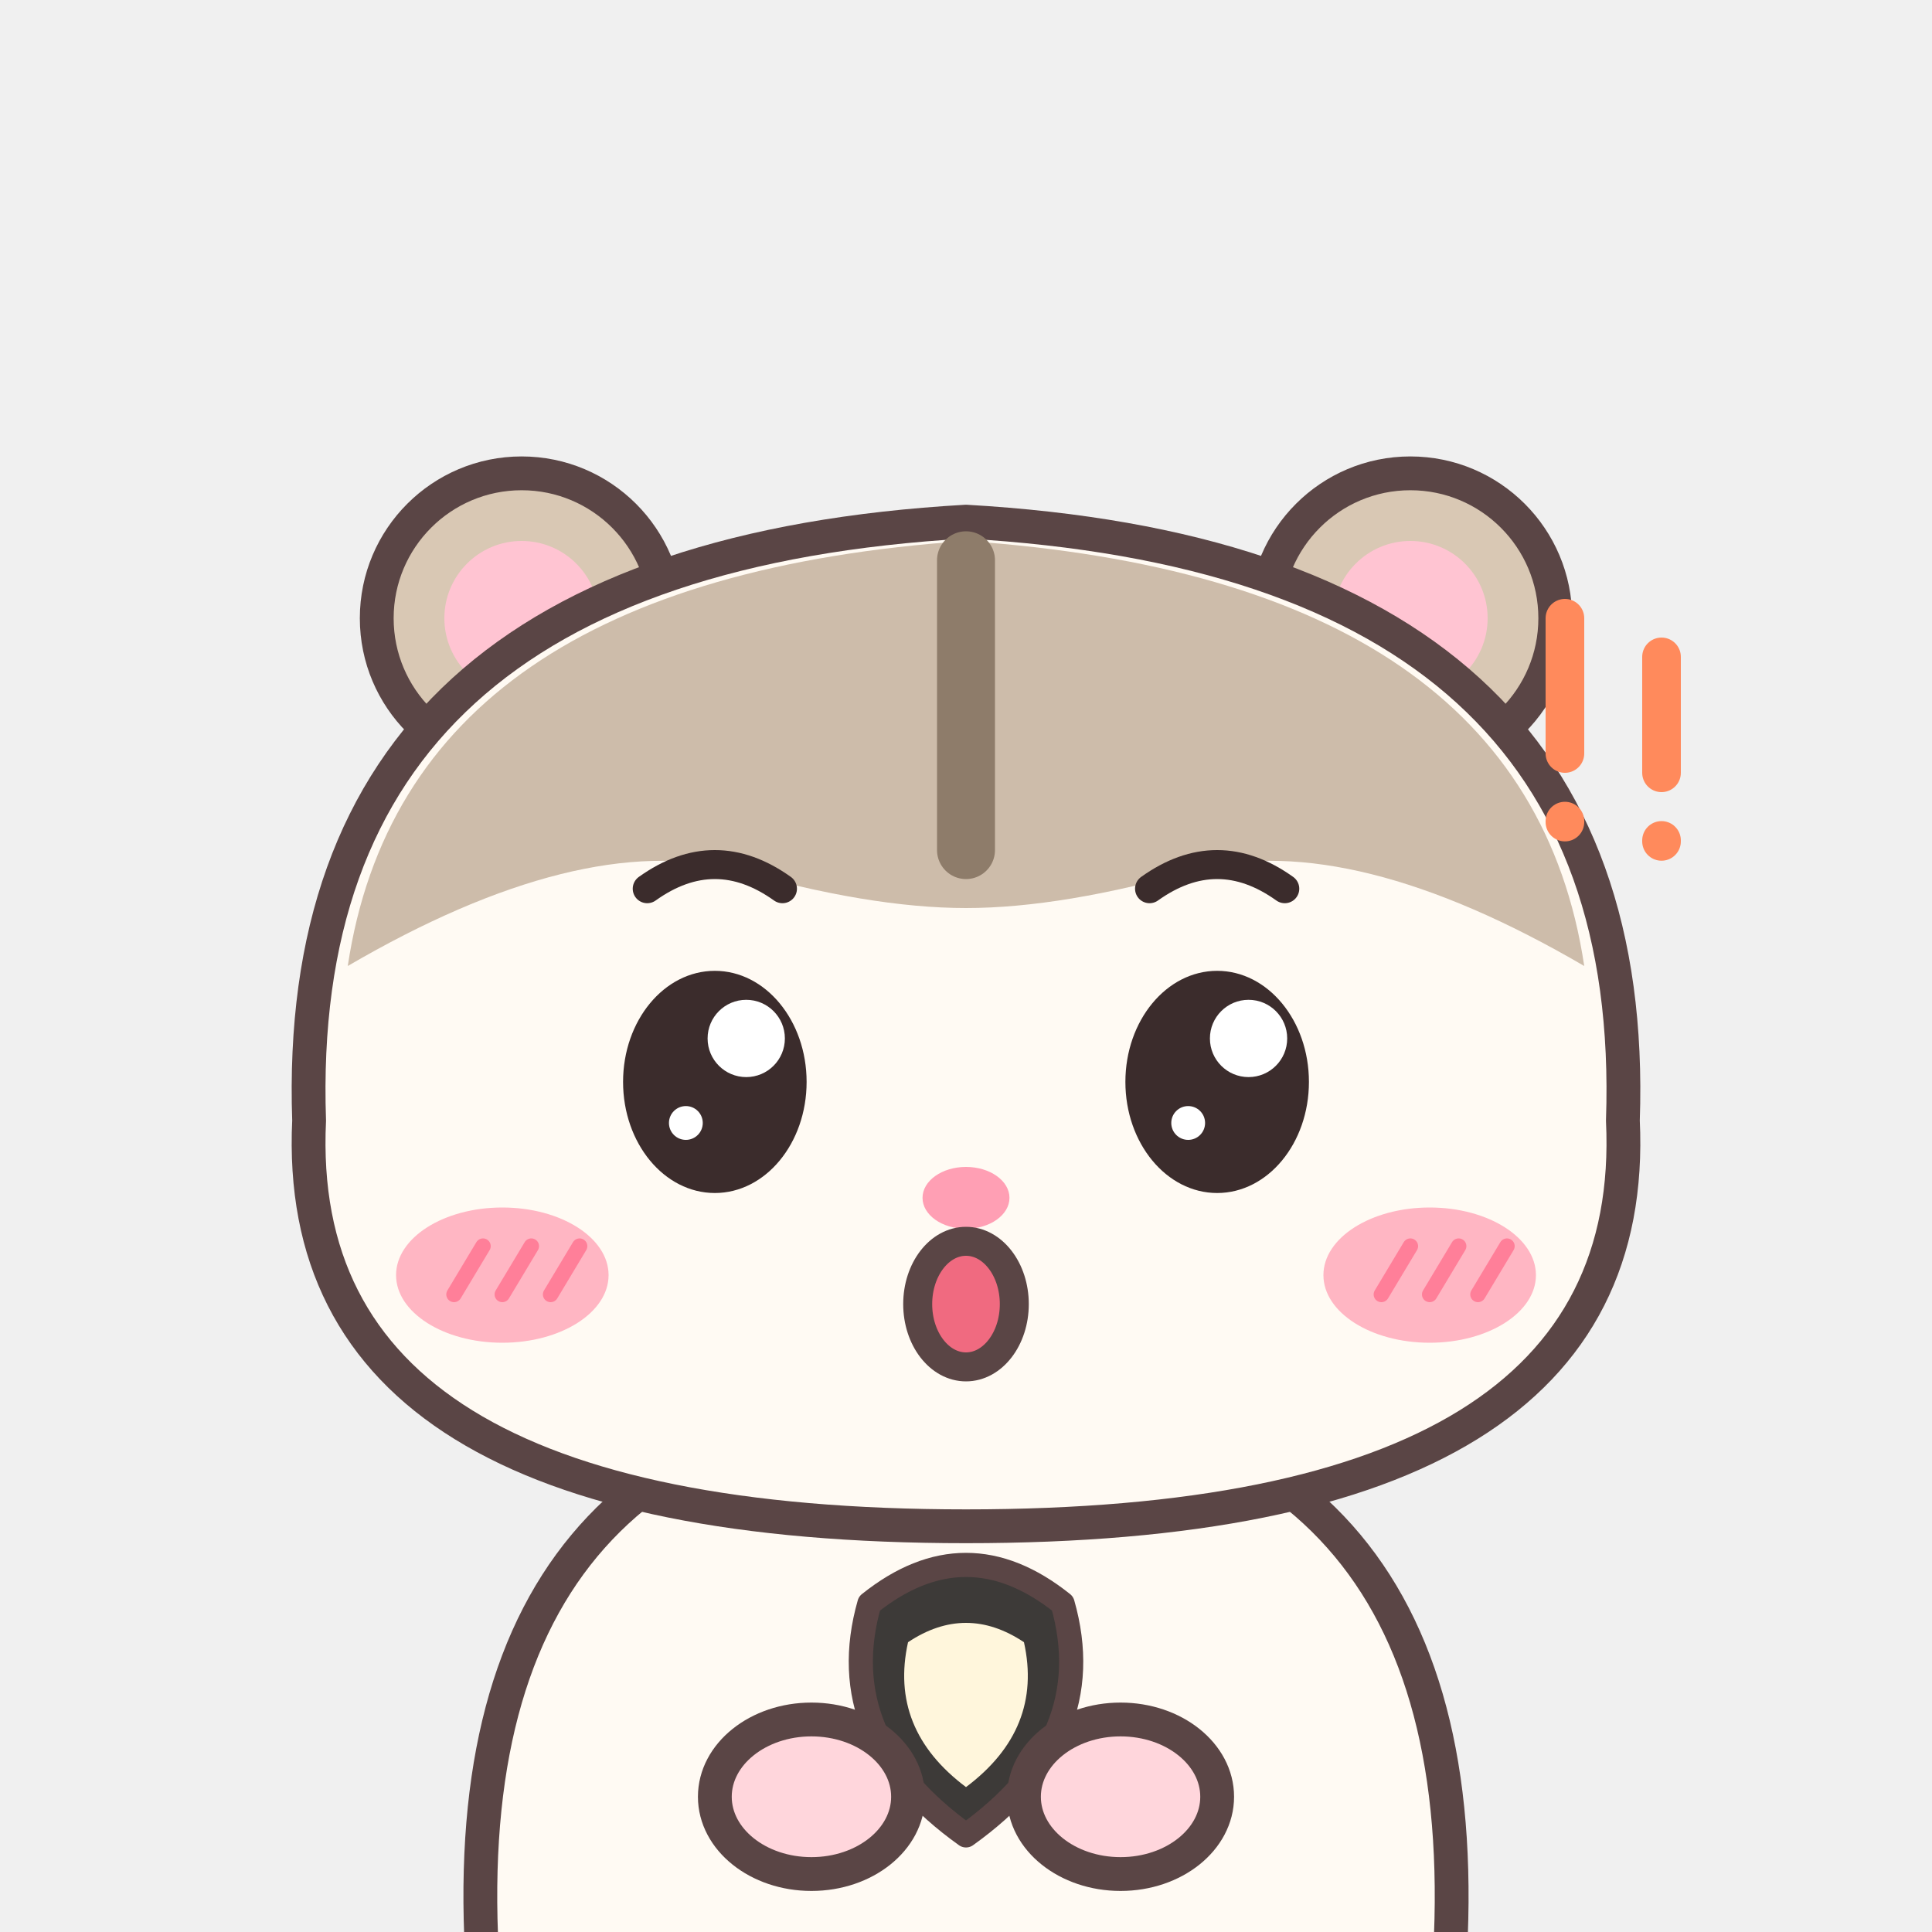
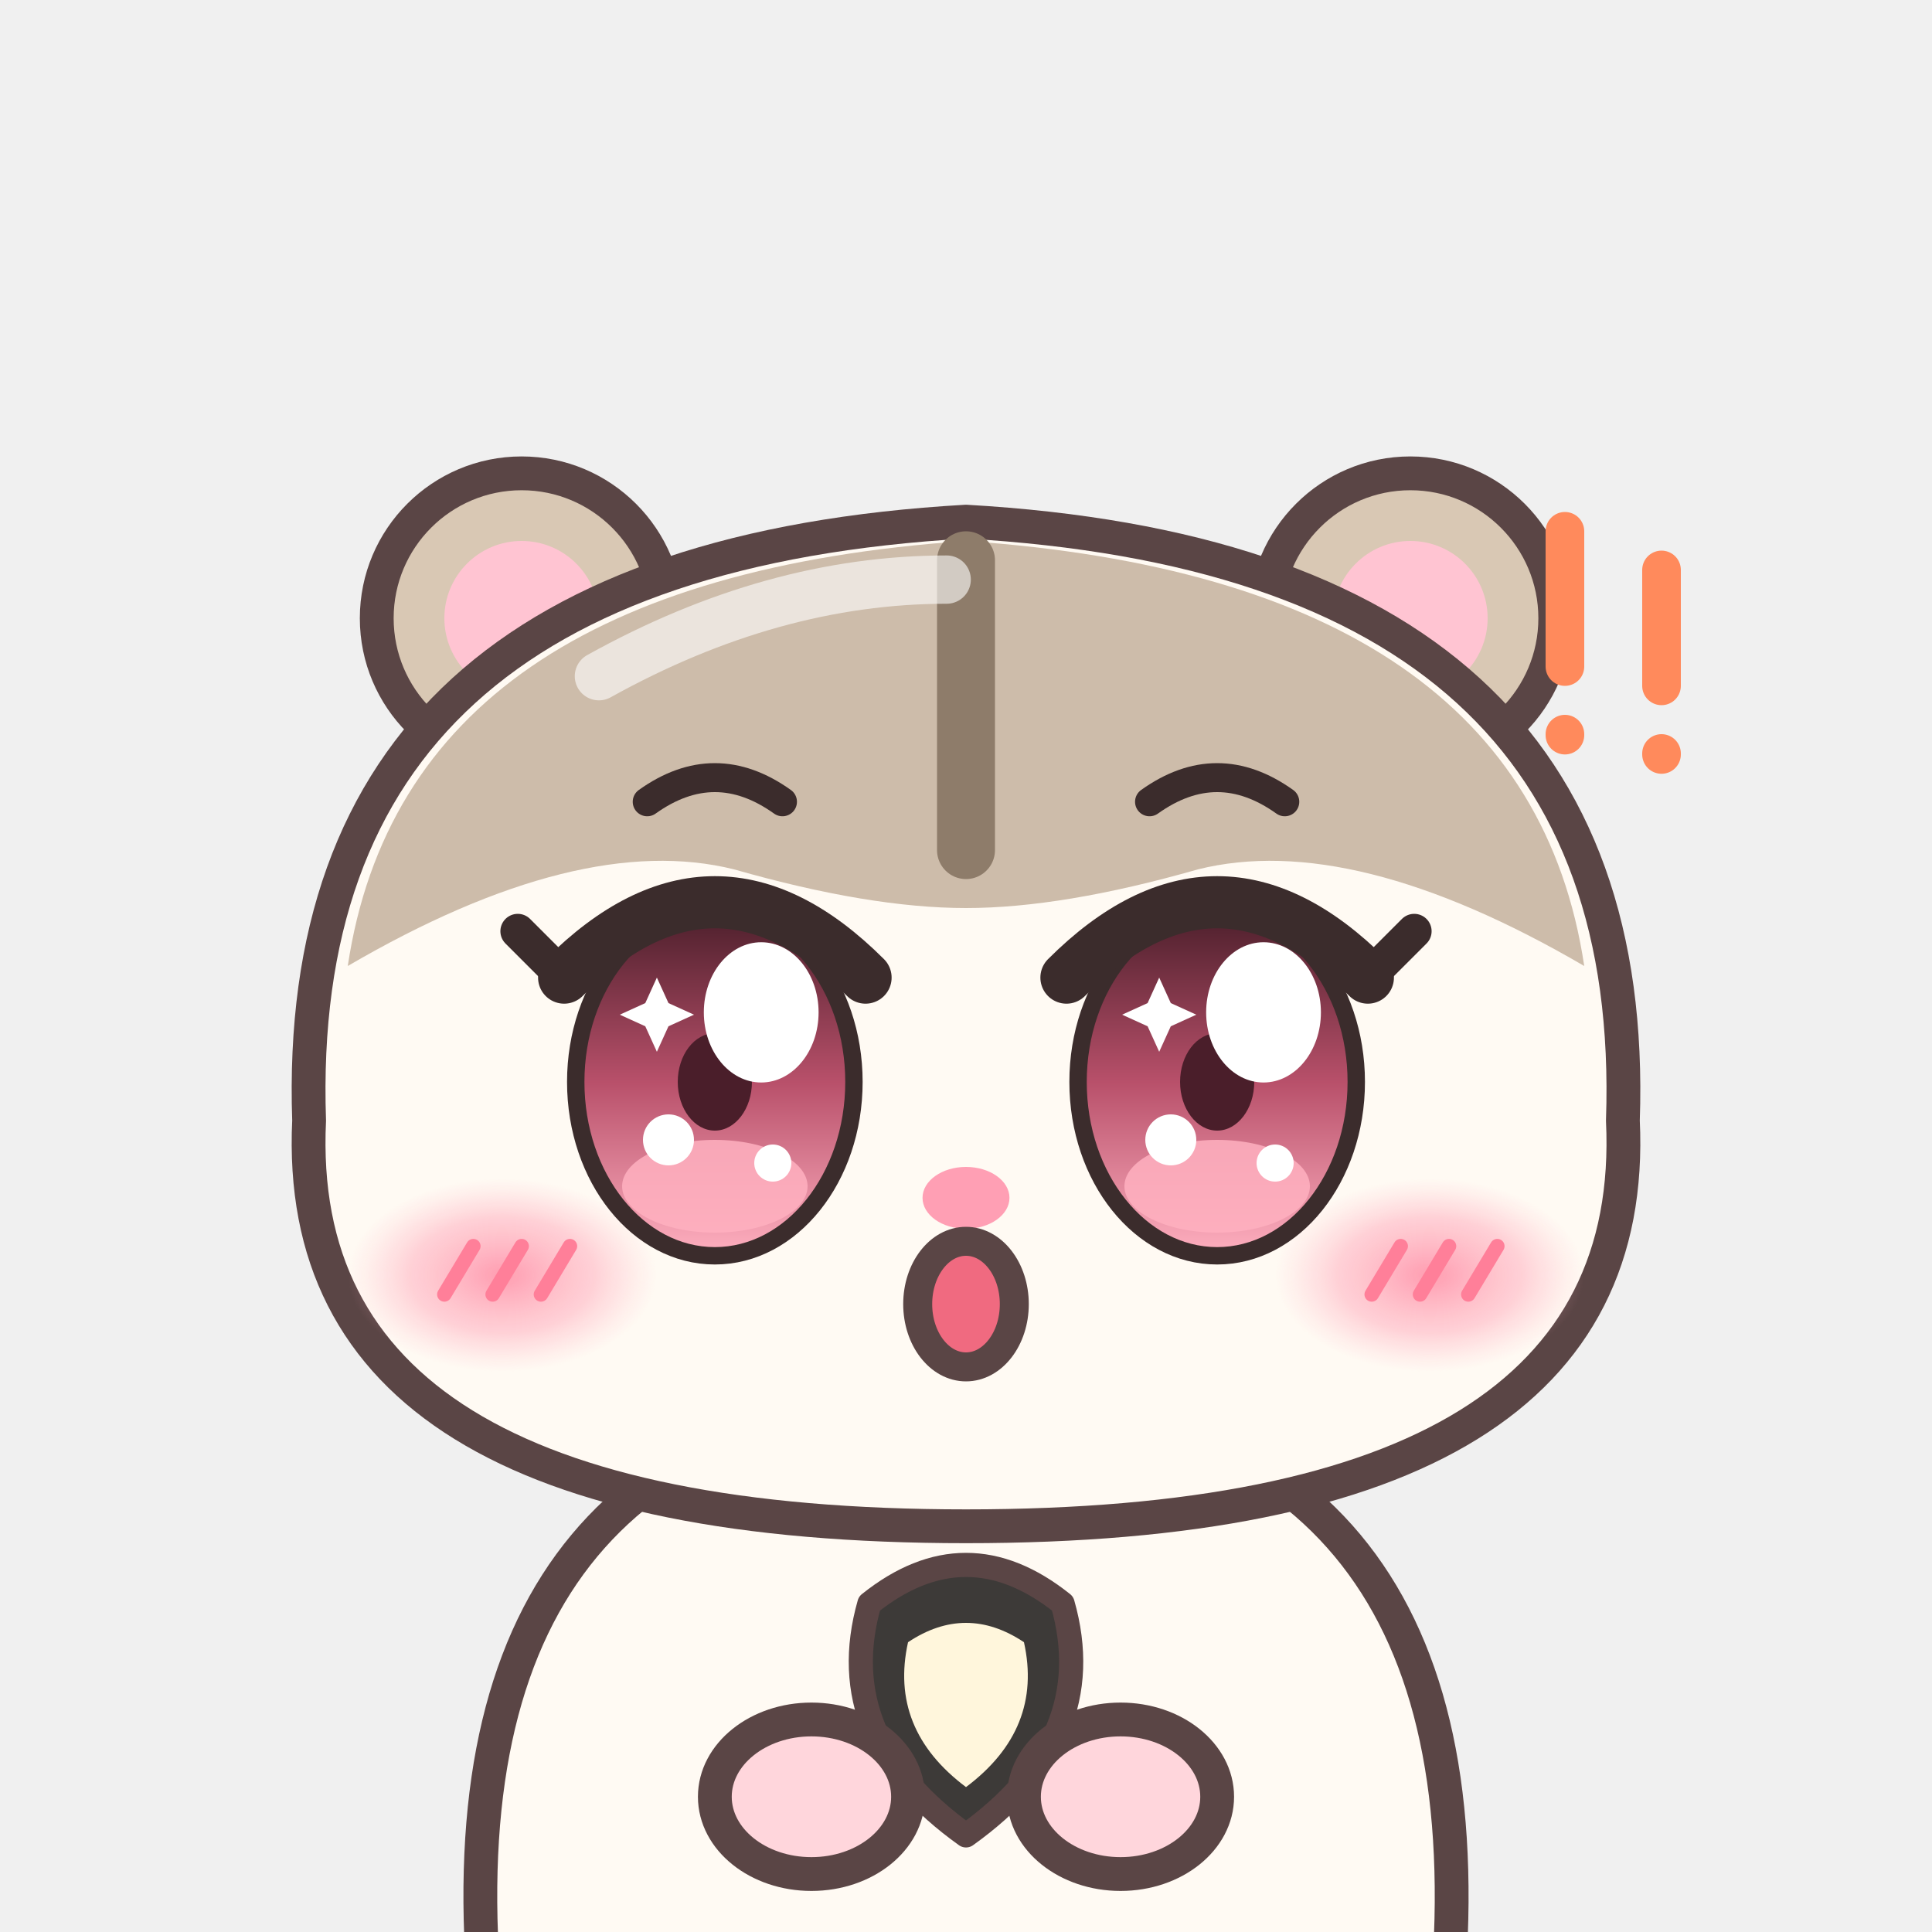
<svg xmlns="http://www.w3.org/2000/svg" viewBox="0 0 200 200" role="img" aria-label="ジャンガリアンハムスター">
+   <defs>
+     <linearGradient id="hamster-iris" x1="0" y1="0" x2="0" y2="1">
+       <stop offset="0" stop-color="#4a1e2a" />
+       <stop offset="0.5" stop-color="#b8506a" />
+       <stop offset="1" stop-color="#ffb0c0" />
+     </linearGradient>
+     <radialGradient id="hamster-blush">
+       <stop offset="0" stop-color="#ff7d9a" stop-opacity="0.75" />
+       <stop offset="0.6" stop-color="#ff9fb4" stop-opacity="0.45" />
+       <stop offset="1" stop-color="#ffb3c4" stop-opacity="0" />
+     </radialGradient>
+   </defs>
  <path d="M50 204 Q46 146 100 144 Q154 146 150 204 Z" fill="#fffaf3" stroke="#5a4545" stroke-width="3.5" stroke-linejoin="round" stroke-linecap="round" />
  <g transform="translate(0 16)">
    <path d="M90 150 q10 -8 20 0 q4 14 -10 24 q-14 -10 -10 -24z" fill="#3d3a38" stroke="#5a4545" stroke-width="2.5" stroke-linejoin="round" stroke-linecap="round" />
    <path d="M94 154 q6 -4 12 0 q2 9 -6 15 q-8 -6 -6 -15z" fill="#fff6dc" />
  </g>
  <ellipse cx="84" cy="186" rx="10" ry="8" fill="#ffd6dc" stroke="#5a4545" stroke-width="3.5" stroke-linejoin="round" stroke-linecap="round" />
  <ellipse cx="116" cy="186" rx="10" ry="8" fill="#ffd6dc" stroke="#5a4545" stroke-width="3.5" stroke-linejoin="round" stroke-linecap="round" />
+   <ellipse cx="100" cy="152" rx="40" ry="7" fill="#3b2c2c" opacity="0.13" />
  <circle cx="54" cy="64" r="15" fill="#d9c8b4" stroke="#5a4545" stroke-width="3.5" stroke-linejoin="round" stroke-linecap="round" />
  <circle cx="146" cy="64" r="15" fill="#d9c8b4" stroke="#5a4545" stroke-width="3.5" stroke-linejoin="round" stroke-linecap="round" />
  <circle cx="54" cy="64" r="8" fill="#ffc4d2" />
  <circle cx="146" cy="64" r="8" fill="#ffc4d2" />
  <path d="M32 116 Q30 58 100 54 Q170 58 168 116 Q170 158 100 158 Q30 158 32 116 Z" fill="#fffaf3" stroke="#5a4545" stroke-width="3.5" stroke-linejoin="round" stroke-linecap="round" />
  <path d="M36 100 Q42 60 100 56 Q158 60 164 100 Q140 86 124 90 Q110 94 100 94 Q90 94 76 90 Q60 86 36 100 Z" fill="#cdbcaa" />
  <path d="M100 58 V88" stroke="#8e7c6a" stroke-width="6" stroke-linecap="round" />
  <ellipse cx="100" cy="124" rx="4.5" ry="3.2" fill="#ff9fb4" />
-   <ellipse cx="52" cy="132" rx="11" ry="7" fill="#ffaabb" opacity="0.85" />
-   <path d="M47 134 l3 -5 M52 134 l3 -5 M57 134 l3 -5" stroke="#ff7f99" stroke-width="1.6" stroke-linecap="round" />
-   <ellipse cx="148" cy="132" rx="11" ry="7" fill="#ffaabb" opacity="0.85" />
-   <path d="M143 134 l3 -5 M148 134 l3 -5 M153 134 l3 -5" stroke="#ff7f99" stroke-width="1.6" stroke-linecap="round" />
-   <path d="M67 92 Q74 87 81 92" fill="none" stroke="#3b2c2c" stroke-width="3" stroke-linecap="round" />
-   <path d="M119 92 Q126 87 133 92" fill="none" stroke="#3b2c2c" stroke-width="3" stroke-linecap="round" />
-   <ellipse cx="74" cy="112" rx="9.5" ry="11.5" fill="#3b2c2c" />
-   <circle cx="77.25" cy="107.5" r="4" fill="#fff" />
-   <circle cx="71" cy="116.25" r="1.75" fill="#fff" />
-   <ellipse cx="126" cy="112" rx="9.5" ry="11.5" fill="#3b2c2c" />
-   <circle cx="129.25" cy="107.5" r="4" fill="#fff" />
-   <circle cx="123" cy="116.25" r="1.75" fill="#fff" />
+   <path d="M62 70 Q80 60 98 60" fill="none" stroke="#fff" stroke-opacity="0.6" stroke-width="5" stroke-linecap="round" />
+   <ellipse cx="52" cy="132" rx="16" ry="10" fill="url(#hamster-blush)" />
+   <path d="M46 134 l3 -5 M51 134 l3 -5 M56 134 l3 -5" stroke="#ff7f99" stroke-width="1.5" stroke-linecap="round" />
+   <ellipse cx="148" cy="132" rx="16" ry="10" fill="url(#hamster-blush)" />
+   <path d="M142 134 l3 -5 M147 134 l3 -5 M152 134 l3 -5" stroke="#ff7f99" stroke-width="1.5" stroke-linecap="round" />
+   <path d="M67 83 Q74 78 81 83" fill="none" stroke="#3b2c2c" stroke-width="3" stroke-linecap="round" />
+   <path d="M119 83 Q126 78 133 83" fill="none" stroke="#3b2c2c" stroke-width="3" stroke-linecap="round" />
+   <g transform="translate(74 112) scale(1.2) translate(-74 -112)">
+     <ellipse cx="74" cy="112" rx="12" ry="15" fill="url(#hamster-iris)" stroke="#3b2c2c" stroke-width="1.5" />
+     <ellipse cx="74" cy="112" rx="3.2" ry="4.2" fill="#4a1e2a" />
+     <ellipse cx="74" cy="121" rx="8" ry="4" fill="#ffb0c0" opacity="0.85" />
+     <ellipse cx="78" cy="106" rx="4.95" ry="6.05" fill="#fff" />
+     <circle cx="70" cy="117" r="2.2" fill="#fff" />
+     <path d="M69 103 l1 2.2 2.2 1 -2.2 1 -1 2.2 -1 -2.2 -2.2 -1 2.2 -1z" fill="#fff" />
+     <circle cx="79" cy="119" r="1.6" fill="#fff" />
+     <path d="M61 103 Q74 90 87 103" fill="none" stroke="#3b2c2c" stroke-width="4.5" stroke-linecap="round" stroke-linejoin="round" />
+     <path d="M61 103 l-4 -4" fill="none" stroke="#3b2c2c" stroke-width="3" stroke-linecap="round" stroke-linejoin="round" />
+   </g>
+   <g transform="translate(126 112) scale(1.2) translate(-126 -112)">
+     <ellipse cx="126" cy="112" rx="12" ry="15" fill="url(#hamster-iris)" stroke="#3b2c2c" stroke-width="1.5" />
+     <ellipse cx="126" cy="112" rx="3.2" ry="4.2" fill="#4a1e2a" />
+     <ellipse cx="126" cy="121" rx="8" ry="4" fill="#ffb0c0" opacity="0.85" />
+     <ellipse cx="130" cy="106" rx="4.95" ry="6.05" fill="#fff" />
+     <circle cx="122" cy="117" r="2.2" fill="#fff" />
+     <path d="M121 103 l1 2.2 2.2 1 -2.2 1 -1 2.2 -1 -2.2 -2.2 -1 2.2 -1z" fill="#fff" />
+     <circle cx="131" cy="119" r="1.6" fill="#fff" />
+     <path d="M113 103 Q126 90 139 103" fill="none" stroke="#3b2c2c" stroke-width="4.5" stroke-linecap="round" stroke-linejoin="round" />
+     <path d="M139 103 l4 -4" fill="none" stroke="#3b2c2c" stroke-width="3" stroke-linecap="round" stroke-linejoin="round" />
+   </g>
  <ellipse cx="100" cy="135" rx="5" ry="6.5" fill="#f06a80" stroke="#5a4545" stroke-width="3" stroke-linecap="round" stroke-linejoin="round" />
-   <path d="M162 64 v14 M162 85 v0.1 M172 68 v12 M172 87 v0.1" stroke="#ff8a5c" stroke-width="4" stroke-linecap="round" />
+   <path d="M162 55 v14 M162 76 v0.1 M172 59 v12 M172 78 v0.1" stroke="#ff8a5c" stroke-width="4" stroke-linecap="round" />
</svg>
